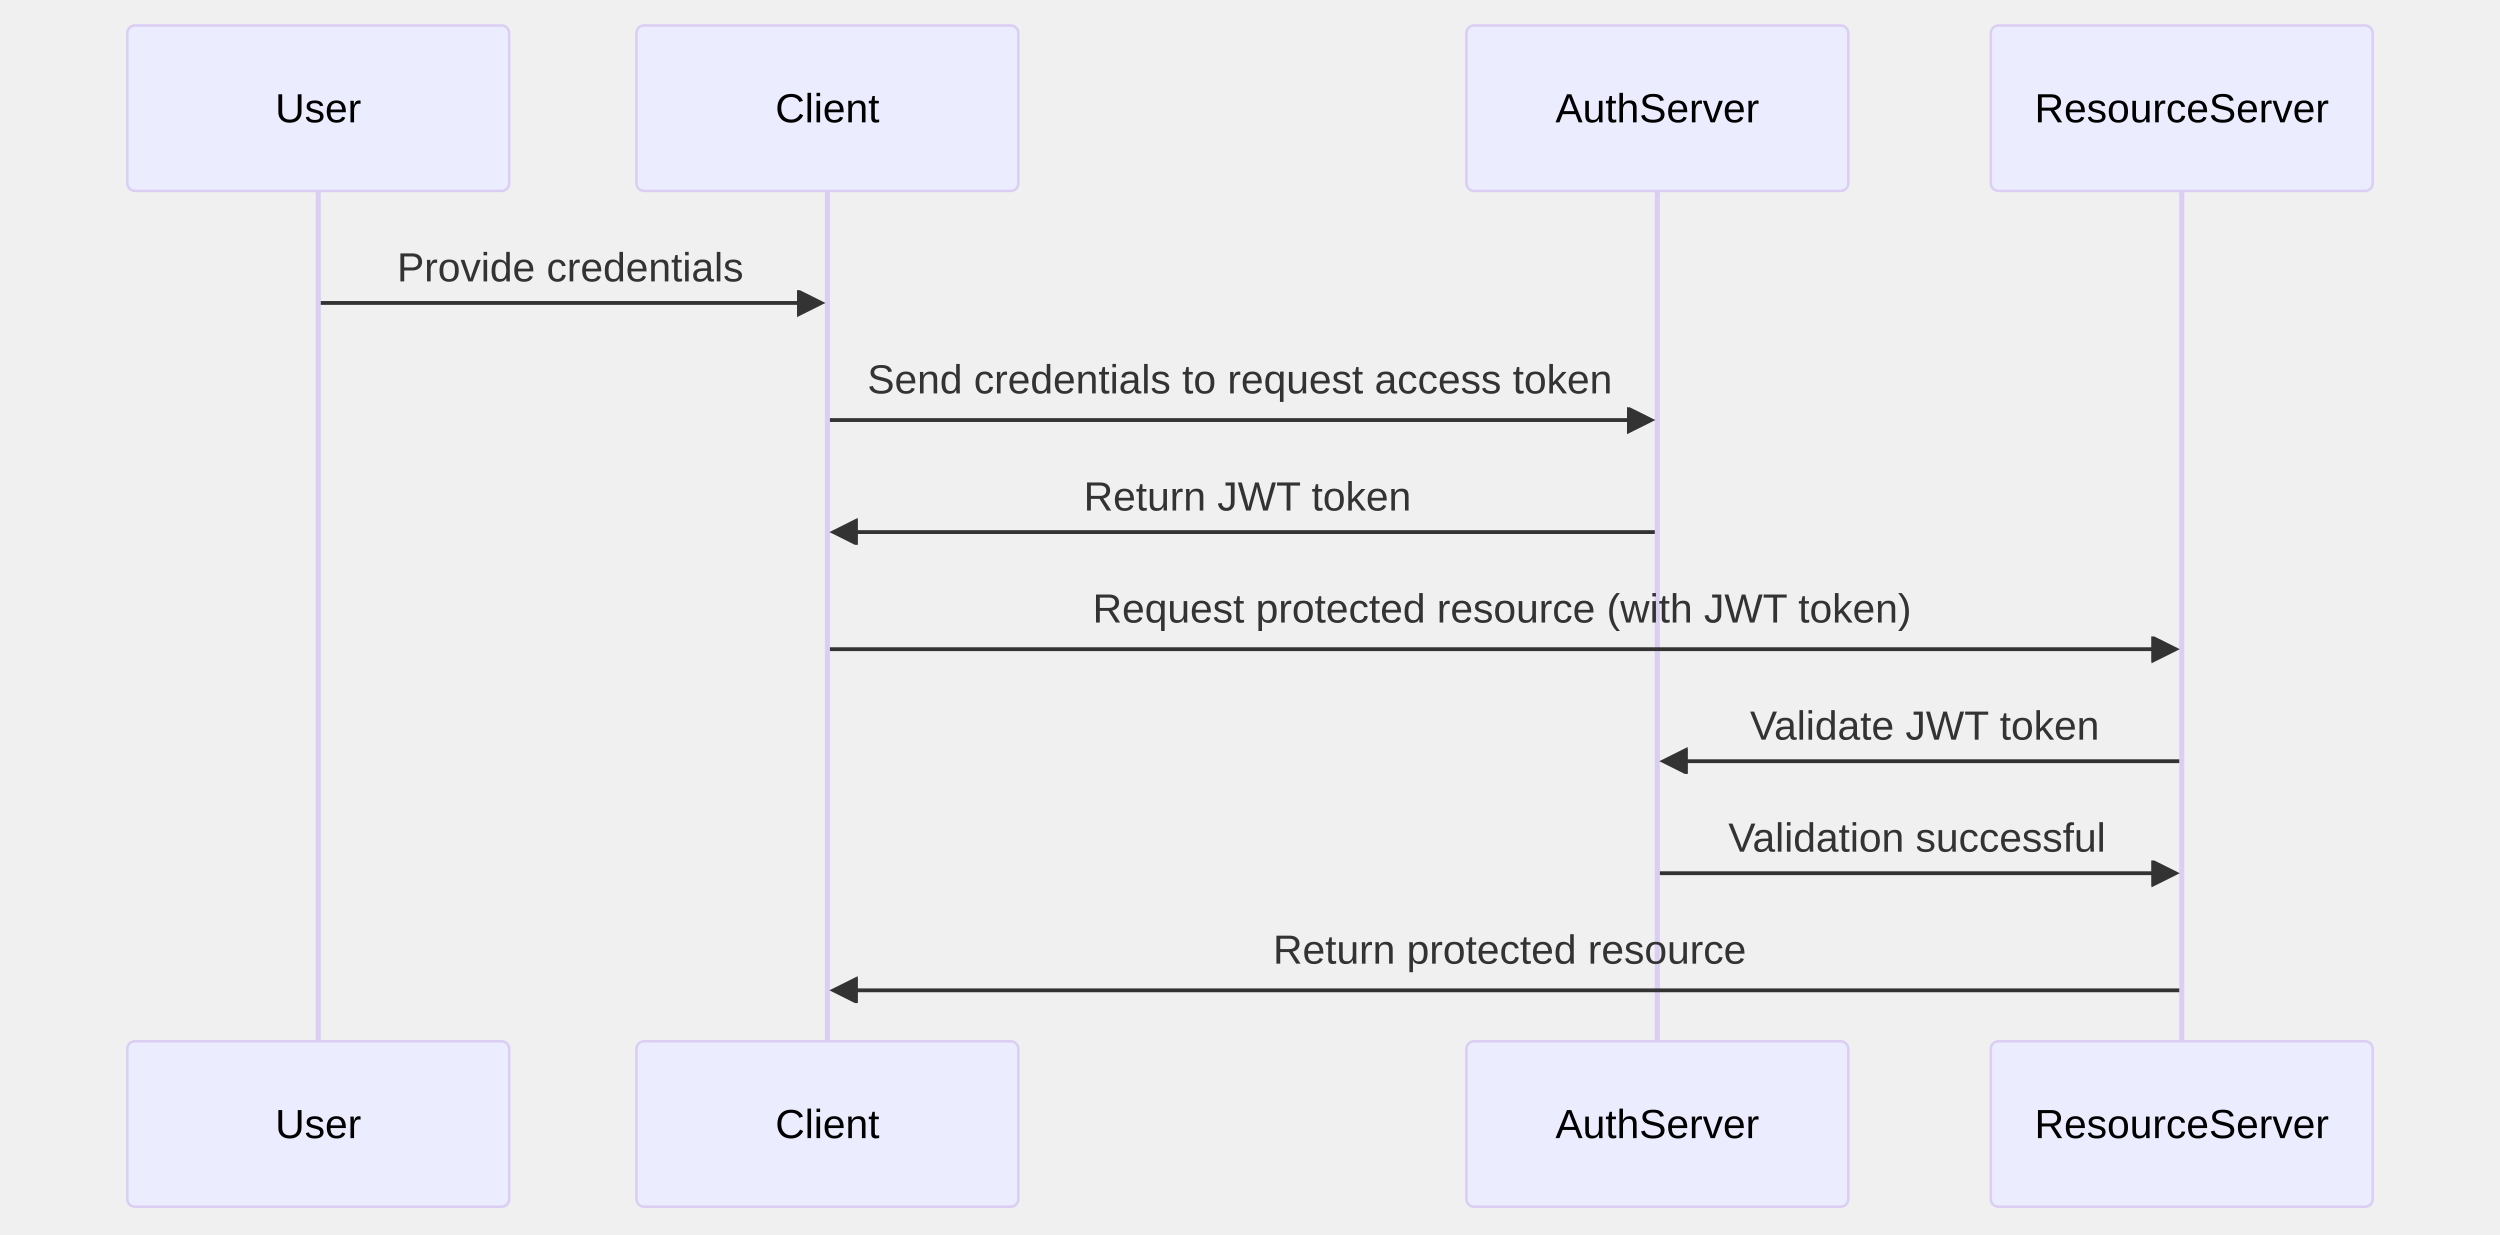
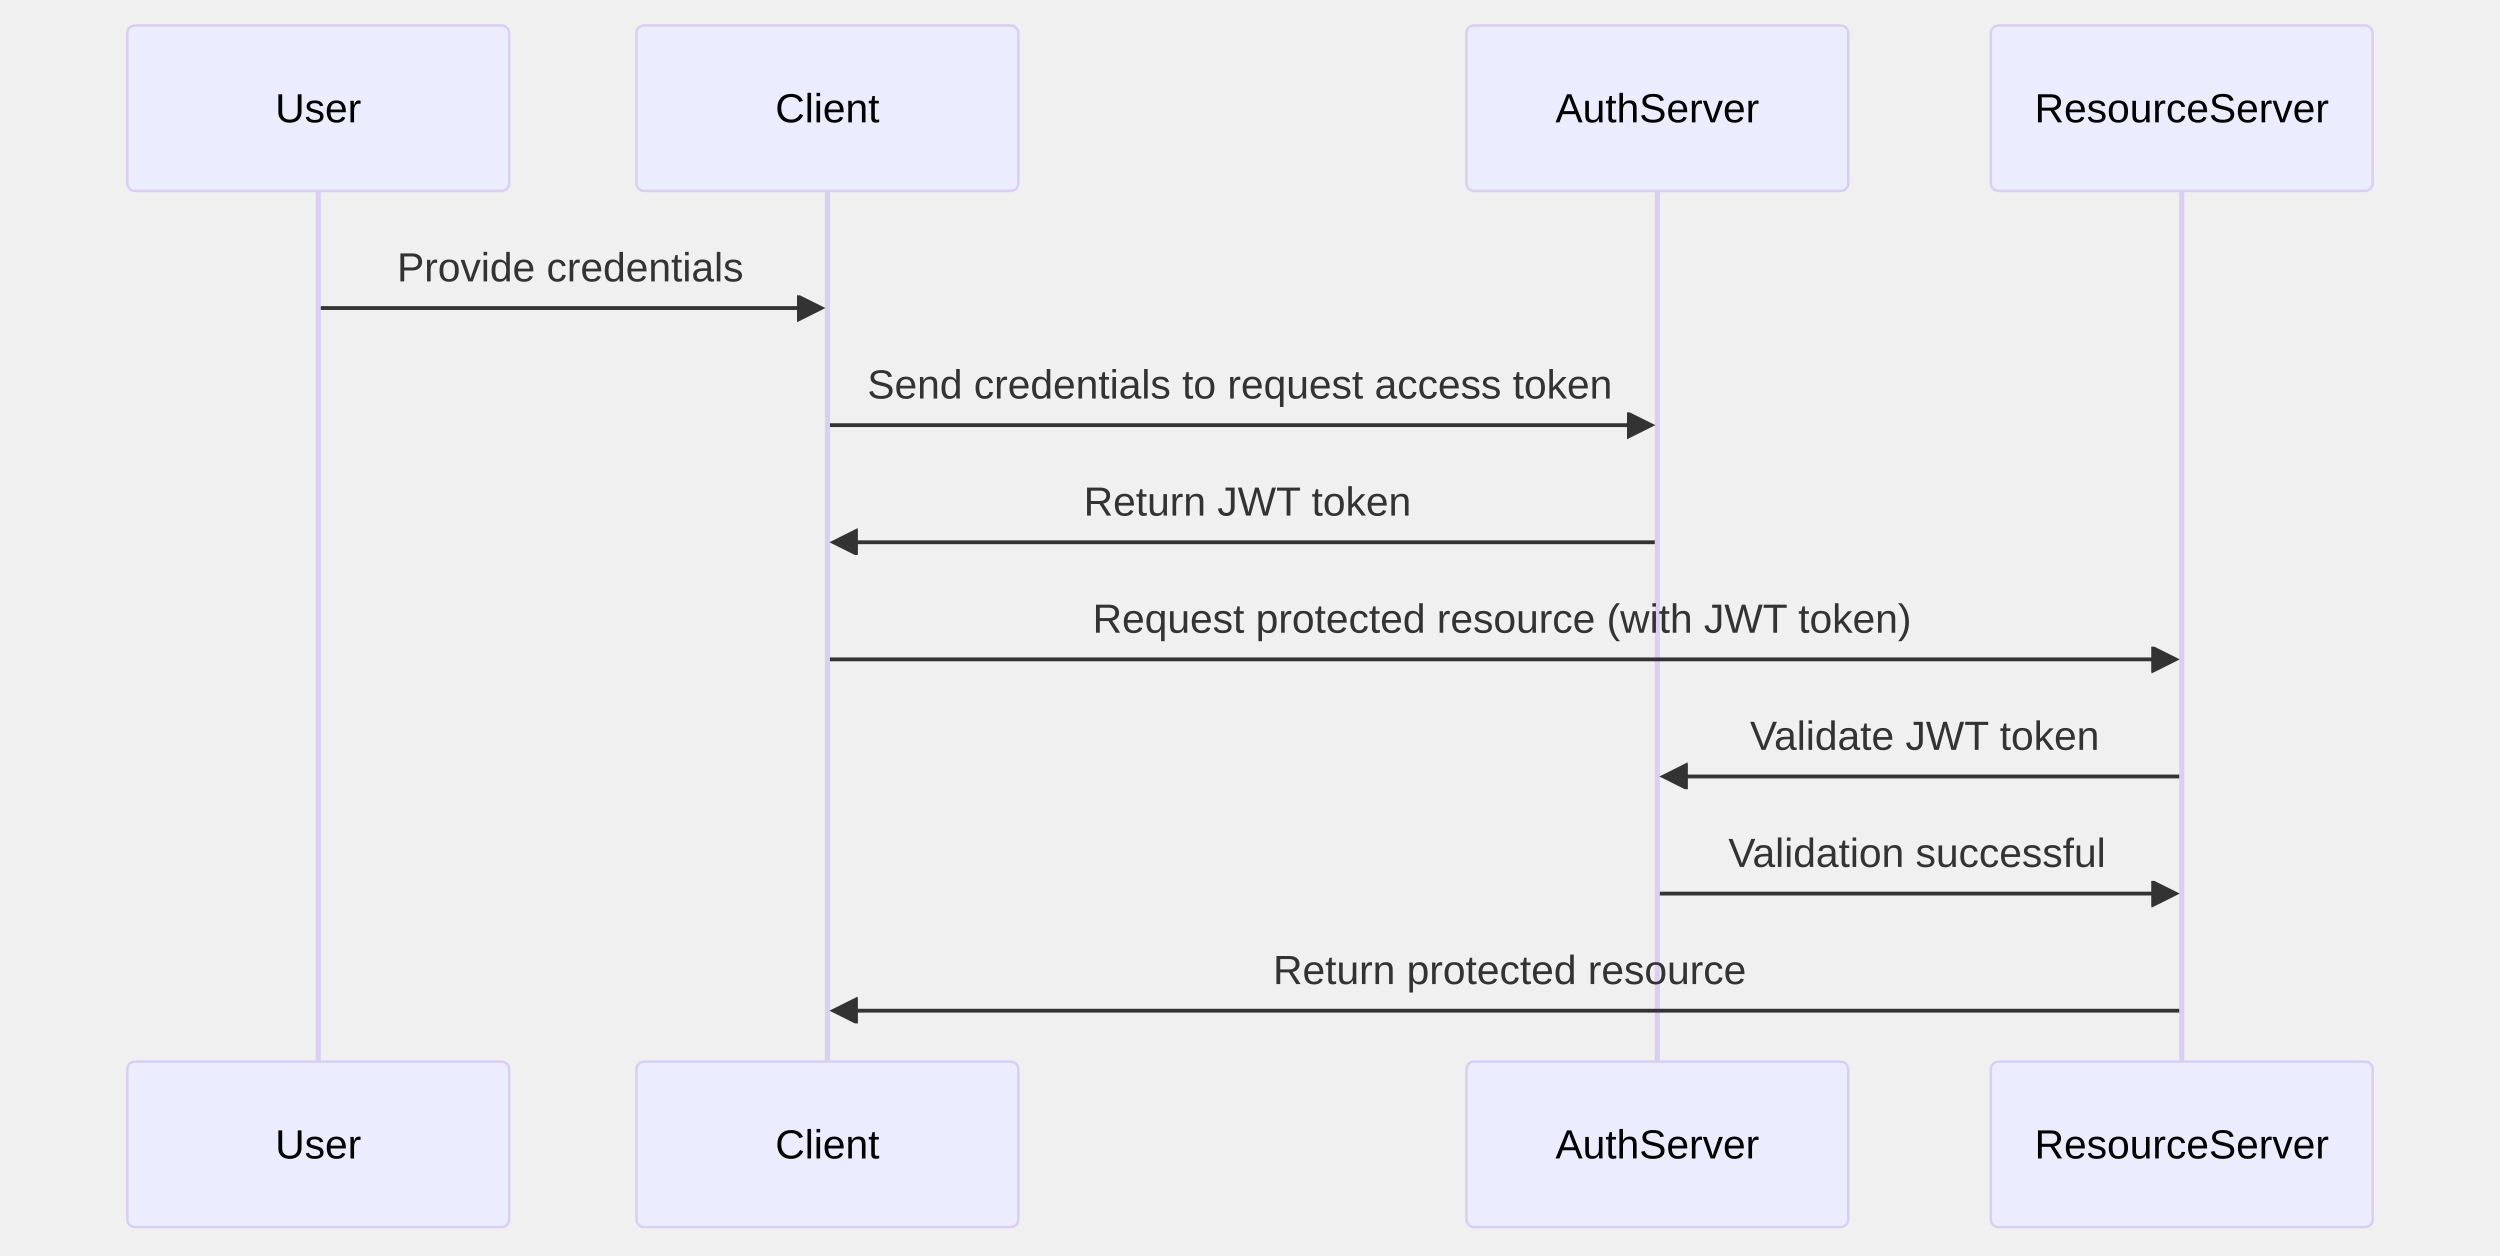
- <svg xmlns="http://www.w3.org/2000/svg" aria-roledescription="sequence" role="graphics-document document" viewBox="-50 -10 982 485" style="max-width: 982px; background-color: white;" width="100%" id="my-svg">
+ <svg xmlns="http://www.w3.org/2000/svg" aria-roledescription="sequence" role="graphics-document document" viewBox="-50 -10 982 493" style="max-width: 982px; background-color: white;" width="100%" id="my-svg">
  <g>
-     <rect class="actor actor-bottom" ry="3" rx="3" name="ResourceServer" height="65" width="150" stroke="#666" fill="#eaeaea" y="399" x="732" />
-     <text style="text-anchor: middle; font-size: 16px; font-weight: 400;" class="actor" alignment-baseline="central" dominant-baseline="central" y="431.5" x="807">
+     <rect class="actor actor-bottom" ry="3" rx="3" name="ResourceServer" height="65" width="150" stroke="#666" fill="#eaeaea" y="407" x="732" />
+     <text style="text-anchor: middle; font-size: 16px; font-weight: 400;" class="actor" alignment-baseline="central" dominant-baseline="central" y="439.5" x="807">
      <tspan dy="0" x="807">ResourceServer</tspan>
    </text>
  </g>
  <g>
-     <rect class="actor actor-bottom" ry="3" rx="3" name="AuthServer" height="65" width="150" stroke="#666" fill="#eaeaea" y="399" x="526" />
-     <text style="text-anchor: middle; font-size: 16px; font-weight: 400;" class="actor" alignment-baseline="central" dominant-baseline="central" y="431.5" x="601">
+     <rect class="actor actor-bottom" ry="3" rx="3" name="AuthServer" height="65" width="150" stroke="#666" fill="#eaeaea" y="407" x="526" />
+     <text style="text-anchor: middle; font-size: 16px; font-weight: 400;" class="actor" alignment-baseline="central" dominant-baseline="central" y="439.5" x="601">
      <tspan dy="0" x="601">AuthServer</tspan>
    </text>
  </g>
  <g>
-     <rect class="actor actor-bottom" ry="3" rx="3" name="Client" height="65" width="150" stroke="#666" fill="#eaeaea" y="399" x="200" />
-     <text style="text-anchor: middle; font-size: 16px; font-weight: 400;" class="actor" alignment-baseline="central" dominant-baseline="central" y="431.5" x="275">
+     <rect class="actor actor-bottom" ry="3" rx="3" name="Client" height="65" width="150" stroke="#666" fill="#eaeaea" y="407" x="200" />
+     <text style="text-anchor: middle; font-size: 16px; font-weight: 400;" class="actor" alignment-baseline="central" dominant-baseline="central" y="439.5" x="275">
      <tspan dy="0" x="275">Client</tspan>
    </text>
  </g>
  <g>
-     <rect class="actor actor-bottom" ry="3" rx="3" name="User" height="65" width="150" stroke="#666" fill="#eaeaea" y="399" x="0" />
-     <text style="text-anchor: middle; font-size: 16px; font-weight: 400;" class="actor" alignment-baseline="central" dominant-baseline="central" y="431.5" x="75">
+     <rect class="actor actor-bottom" ry="3" rx="3" name="User" height="65" width="150" stroke="#666" fill="#eaeaea" y="407" x="0" />
+     <text style="text-anchor: middle; font-size: 16px; font-weight: 400;" class="actor" alignment-baseline="central" dominant-baseline="central" y="439.5" x="75">
      <tspan dy="0" x="75">User</tspan>
    </text>
  </g>
  <g>
-     <line stroke="#999" stroke-width="0.5px" class="200" y2="399" x2="807" y1="5" x1="807" id="actor3" />
+     <line stroke="#999" stroke-width="0.5px" class="200" y2="407" x2="807" y1="5" x1="807" id="actor3" />
    <g id="root-3">
      <rect class="actor actor-top" ry="3" rx="3" name="ResourceServer" height="65" width="150" stroke="#666" fill="#eaeaea" y="0" x="732" />
      <text style="text-anchor: middle; font-size: 16px; font-weight: 400;" class="actor" alignment-baseline="central" dominant-baseline="central" y="32.5" x="807">
        <tspan dy="0" x="807">ResourceServer</tspan>
      </text>
    </g>
  </g>
  <g>
-     <line stroke="#999" stroke-width="0.5px" class="200" y2="399" x2="601" y1="5" x1="601" id="actor2" />
+     <line stroke="#999" stroke-width="0.5px" class="200" y2="407" x2="601" y1="5" x1="601" id="actor2" />
    <g id="root-2">
      <rect class="actor actor-top" ry="3" rx="3" name="AuthServer" height="65" width="150" stroke="#666" fill="#eaeaea" y="0" x="526" />
      <text style="text-anchor: middle; font-size: 16px; font-weight: 400;" class="actor" alignment-baseline="central" dominant-baseline="central" y="32.5" x="601">
        <tspan dy="0" x="601">AuthServer</tspan>
      </text>
    </g>
  </g>
  <g>
-     <line stroke="#999" stroke-width="0.5px" class="200" y2="399" x2="275" y1="5" x1="275" id="actor1" />
+     <line stroke="#999" stroke-width="0.5px" class="200" y2="407" x2="275" y1="5" x1="275" id="actor1" />
    <g id="root-1">
      <rect class="actor actor-top" ry="3" rx="3" name="Client" height="65" width="150" stroke="#666" fill="#eaeaea" y="0" x="200" />
      <text style="text-anchor: middle; font-size: 16px; font-weight: 400;" class="actor" alignment-baseline="central" dominant-baseline="central" y="32.5" x="275">
        <tspan dy="0" x="275">Client</tspan>
      </text>
    </g>
  </g>
  <g>
-     <line stroke="#999" stroke-width="0.5px" class="200" y2="399" x2="75" y1="5" x1="75" id="actor0" />
+     <line stroke="#999" stroke-width="0.5px" class="200" y2="407" x2="75" y1="5" x1="75" id="actor0" />
    <g id="root-0">
      <rect class="actor actor-top" ry="3" rx="3" name="User" height="65" width="150" stroke="#666" fill="#eaeaea" y="0" x="0" />
      <text style="text-anchor: middle; font-size: 16px; font-weight: 400;" class="actor" alignment-baseline="central" dominant-baseline="central" y="32.5" x="75">
        <tspan dy="0" x="75">User</tspan>
      </text>
    </g>
  </g>
  <style>#my-svg{font-family:"trebuchet ms",verdana,arial,sans-serif;font-size:16px;fill:#333;}#my-svg .error-icon{fill:#552222;}#my-svg .error-text{fill:#552222;stroke:#552222;}#my-svg .edge-thickness-normal{stroke-width:2px;}#my-svg .edge-thickness-thick{stroke-width:3.5px;}#my-svg .edge-pattern-solid{stroke-dasharray:0;}#my-svg .edge-pattern-dashed{stroke-dasharray:3;}#my-svg .edge-pattern-dotted{stroke-dasharray:2;}#my-svg .marker{fill:#333333;stroke:#333333;}#my-svg .marker.cross{stroke:#333333;}#my-svg svg{font-family:"trebuchet ms",verdana,arial,sans-serif;font-size:16px;}#my-svg .actor{stroke:hsl(259.626, 59.777%, 87.902%);fill:#ECECFF;}#my-svg text.actor&gt;tspan{fill:black;stroke:none;}#my-svg .actor-line{stroke:grey;}#my-svg .messageLine0{stroke-width:1.5;stroke-dasharray:none;stroke:#333;}#my-svg .messageLine1{stroke-width:1.5;stroke-dasharray:2,2;stroke:#333;}#my-svg #arrowhead path{fill:#333;stroke:#333;}#my-svg .sequenceNumber{fill:white;}#my-svg #sequencenumber{fill:#333;}#my-svg #crosshead path{fill:#333;stroke:#333;}#my-svg .messageText{fill:#333;stroke:none;}#my-svg .labelBox{stroke:hsl(259.626, 59.777%, 87.902%);fill:#ECECFF;}#my-svg .labelText,#my-svg .labelText&gt;tspan{fill:black;stroke:none;}#my-svg .loopText,#my-svg .loopText&gt;tspan{fill:black;stroke:none;}#my-svg .loopLine{stroke-width:2px;stroke-dasharray:2,2;stroke:hsl(259.626, 59.777%, 87.902%);fill:hsl(259.626, 59.777%, 87.902%);}#my-svg .note{stroke:#aaaa33;fill:#fff5ad;}#my-svg .noteText,#my-svg .noteText&gt;tspan{fill:black;stroke:none;}#my-svg .activation0{fill:#f4f4f4;stroke:#666;}#my-svg .activation1{fill:#f4f4f4;stroke:#666;}#my-svg .activation2{fill:#f4f4f4;stroke:#666;}#my-svg .actorPopupMenu{position:absolute;}#my-svg .actorPopupMenuPanel{position:absolute;fill:#ECECFF;box-shadow:0px 8px 16px 0px rgba(0,0,0,0.2);filter:drop-shadow(3px 5px 2px rgb(0 0 0 / 0.4));}#my-svg .actor-man line{stroke:hsl(259.626, 59.777%, 87.902%);fill:#ECECFF;}#my-svg .actor-man circle,#my-svg line{stroke:hsl(259.626, 59.777%, 87.902%);fill:#ECECFF;stroke-width:2px;}#my-svg :root{--mermaid-font-family:"trebuchet ms",verdana,arial,sans-serif;}</style>
  <g />
  <defs>
    <symbol height="24" width="24" id="computer">
      <path d="M2 2v13h20v-13h-20zm18 11h-16v-9h16v9zm-10.228 6l.466-1h3.524l.467 1h-4.457zm14.228 3h-24l2-6h2.104l-1.33 4h18.45l-1.297-4h2.073l2 6zm-5-10h-14v-7h14v7z" transform="scale(.5)" />
    </symbol>
  </defs>
  <defs>
    <symbol clip-rule="evenodd" fill-rule="evenodd" id="database">
      <path d="M12.258.001l.256.004.255.005.253.008.251.01.249.012.247.015.246.016.242.019.241.02.239.023.236.024.233.027.231.028.229.031.225.032.223.034.22.036.217.038.214.04.211.041.208.043.205.045.201.046.198.048.194.05.191.051.187.053.183.054.18.056.175.057.172.059.168.06.163.061.16.063.155.064.15.066.074.033.073.033.071.034.07.034.069.035.068.035.067.035.066.035.064.036.064.036.062.036.06.036.06.037.058.037.058.037.055.038.055.038.053.038.052.038.051.039.05.039.048.039.047.039.045.04.044.04.043.04.041.04.04.041.039.041.037.041.036.041.034.041.033.042.032.042.03.042.029.042.027.042.026.043.024.043.023.043.021.043.02.043.018.044.017.043.015.044.013.044.012.044.011.045.009.044.007.045.006.045.004.045.002.045.001.045v17l-.001.045-.002.045-.004.045-.006.045-.007.045-.009.044-.011.045-.012.044-.013.044-.015.044-.017.043-.018.044-.02.043-.021.043-.023.043-.024.043-.026.043-.027.042-.029.042-.03.042-.032.042-.033.042-.034.041-.036.041-.037.041-.039.041-.04.041-.041.04-.043.04-.044.04-.045.04-.047.039-.048.039-.05.039-.051.039-.052.038-.053.038-.055.038-.055.038-.058.037-.058.037-.06.037-.06.036-.062.036-.064.036-.064.036-.066.035-.067.035-.068.035-.069.035-.07.034-.071.034-.073.033-.074.033-.15.066-.155.064-.16.063-.163.061-.168.06-.172.059-.175.057-.18.056-.183.054-.187.053-.191.051-.194.05-.198.048-.201.046-.205.045-.208.043-.211.041-.214.04-.217.038-.22.036-.223.034-.225.032-.229.031-.231.028-.233.027-.236.024-.239.023-.241.02-.242.019-.246.016-.247.015-.249.012-.251.01-.253.008-.255.005-.256.004-.258.001-.258-.001-.256-.004-.255-.005-.253-.008-.251-.01-.249-.012-.247-.015-.245-.016-.243-.019-.241-.02-.238-.023-.236-.024-.234-.027-.231-.028-.228-.031-.226-.032-.223-.034-.22-.036-.217-.038-.214-.04-.211-.041-.208-.043-.204-.045-.201-.046-.198-.048-.195-.05-.19-.051-.187-.053-.184-.054-.179-.056-.176-.057-.172-.059-.167-.06-.164-.061-.159-.063-.155-.064-.151-.066-.074-.033-.072-.033-.072-.034-.07-.034-.069-.035-.068-.035-.067-.035-.066-.035-.064-.036-.063-.036-.062-.036-.061-.036-.06-.037-.058-.037-.057-.037-.056-.038-.055-.038-.053-.038-.052-.038-.051-.039-.049-.039-.049-.039-.046-.039-.046-.04-.044-.04-.043-.04-.041-.04-.04-.041-.039-.041-.037-.041-.036-.041-.034-.041-.033-.042-.032-.042-.03-.042-.029-.042-.027-.042-.026-.043-.024-.043-.023-.043-.021-.043-.02-.043-.018-.044-.017-.043-.015-.044-.013-.044-.012-.044-.011-.045-.009-.044-.007-.045-.006-.045-.004-.045-.002-.045-.001-.045v-17l.001-.045.002-.045.004-.045.006-.045.007-.045.009-.044.011-.045.012-.044.013-.044.015-.044.017-.043.018-.044.02-.043.021-.043.023-.043.024-.043.026-.043.027-.042.029-.042.03-.042.032-.042.033-.042.034-.041.036-.041.037-.041.039-.041.04-.041.041-.04.043-.04.044-.04.046-.04.046-.039.049-.039.049-.039.051-.039.052-.038.053-.038.055-.038.056-.038.057-.037.058-.037.06-.037.061-.036.062-.036.063-.036.064-.036.066-.035.067-.035.068-.035.069-.035.07-.034.072-.034.072-.033.074-.033.151-.066.155-.064.159-.063.164-.061.167-.06.172-.059.176-.057.179-.056.184-.054.187-.053.19-.051.195-.05.198-.048.201-.046.204-.045.208-.043.211-.041.214-.04.217-.038.22-.036.223-.034.226-.032.228-.031.231-.028.234-.027.236-.024.238-.023.241-.02.243-.019.245-.016.247-.015.249-.012.251-.01.253-.008.255-.005.256-.004.258-.001.258.001zm-9.258 20.499v.01l.001.021.003.021.004.022.005.021.006.022.007.022.009.023.01.022.011.023.012.023.013.023.015.023.016.024.017.023.018.024.019.024.021.024.022.025.023.024.024.025.052.049.056.05.061.051.066.051.07.051.075.051.079.052.084.052.088.052.092.052.097.052.102.051.105.052.11.052.114.051.119.051.123.051.127.05.131.05.135.05.139.048.144.049.147.047.152.047.155.047.16.045.163.045.167.043.171.043.176.041.178.041.183.039.187.039.19.037.194.035.197.035.202.033.204.031.209.03.212.029.216.027.219.025.222.024.226.021.23.02.233.018.236.016.24.015.243.012.246.01.249.008.253.005.256.004.259.001.26-.001.257-.004.254-.005.25-.008.247-.011.244-.012.241-.014.237-.016.233-.018.231-.021.226-.021.224-.024.22-.026.216-.027.212-.028.21-.031.205-.031.202-.034.198-.034.194-.036.191-.037.187-.039.183-.04.179-.04.175-.042.172-.043.168-.044.163-.045.16-.046.155-.046.152-.047.148-.048.143-.049.139-.049.136-.05.131-.05.126-.05.123-.051.118-.052.114-.051.11-.052.106-.052.101-.052.096-.052.092-.052.088-.053.083-.051.079-.052.074-.052.07-.051.065-.051.06-.051.056-.05.051-.05.023-.024.023-.025.021-.024.02-.024.019-.024.018-.024.017-.024.015-.023.014-.024.013-.023.012-.023.01-.023.01-.022.008-.022.006-.022.006-.022.004-.022.004-.021.001-.021.001-.021v-4.127l-.077.055-.08.053-.083.054-.085.053-.087.052-.09.052-.093.051-.095.05-.097.05-.1.049-.102.049-.105.048-.106.047-.109.047-.111.046-.114.045-.115.045-.118.044-.12.043-.122.042-.124.042-.126.041-.128.04-.13.04-.132.038-.134.038-.135.037-.138.037-.139.035-.142.035-.143.034-.144.033-.147.032-.148.031-.15.03-.151.03-.153.029-.154.027-.156.027-.158.026-.159.025-.161.024-.162.023-.163.022-.165.021-.166.02-.167.019-.169.018-.169.017-.171.016-.173.015-.173.014-.175.013-.175.012-.177.011-.178.01-.179.008-.179.008-.181.006-.182.005-.182.004-.184.003-.184.002h-.37l-.184-.002-.184-.003-.182-.004-.182-.005-.181-.006-.179-.008-.179-.008-.178-.01-.176-.011-.176-.012-.175-.013-.173-.014-.172-.015-.171-.016-.17-.017-.169-.018-.167-.019-.166-.02-.165-.021-.163-.022-.162-.023-.161-.024-.159-.025-.157-.026-.156-.027-.155-.027-.153-.029-.151-.03-.15-.03-.148-.031-.146-.032-.145-.033-.143-.034-.141-.035-.14-.035-.137-.037-.136-.037-.134-.038-.132-.038-.13-.04-.128-.04-.126-.041-.124-.042-.122-.042-.12-.044-.117-.043-.116-.045-.113-.045-.112-.046-.109-.047-.106-.047-.105-.048-.102-.049-.1-.049-.097-.05-.095-.05-.093-.052-.09-.051-.087-.052-.085-.053-.083-.054-.08-.054-.077-.054v4.127zm0-5.654v.011l.001.021.003.021.004.021.005.022.006.022.007.022.009.022.01.022.011.023.012.023.013.023.015.024.016.023.017.024.018.024.019.024.021.024.022.024.023.025.024.024.052.05.056.05.061.05.066.051.07.051.075.052.079.051.084.052.088.052.092.052.097.052.102.052.105.052.11.051.114.051.119.052.123.05.127.051.131.05.135.049.139.049.144.048.147.048.152.047.155.046.16.045.163.045.167.044.171.042.176.042.178.04.183.04.187.038.19.037.194.036.197.034.202.033.204.032.209.03.212.028.216.027.219.025.222.024.226.022.23.02.233.018.236.016.24.014.243.012.246.01.249.008.253.006.256.003.259.001.26-.001.257-.003.254-.006.25-.008.247-.01.244-.012.241-.015.237-.016.233-.018.231-.02.226-.022.224-.024.22-.025.216-.027.212-.029.21-.03.205-.032.202-.033.198-.035.194-.036.191-.037.187-.039.183-.039.179-.041.175-.042.172-.043.168-.044.163-.045.16-.045.155-.047.152-.047.148-.048.143-.048.139-.05.136-.049.131-.05.126-.051.123-.051.118-.051.114-.052.11-.052.106-.052.101-.052.096-.052.092-.052.088-.052.083-.052.079-.052.074-.051.07-.052.065-.051.06-.05.056-.051.051-.049.023-.025.023-.024.021-.025.02-.024.019-.024.018-.024.017-.024.015-.023.014-.023.013-.024.012-.022.01-.023.01-.023.008-.022.006-.022.006-.022.004-.021.004-.022.001-.021.001-.021v-4.139l-.077.054-.08.054-.083.054-.085.052-.087.053-.09.051-.093.051-.095.051-.097.05-.1.049-.102.049-.105.048-.106.047-.109.047-.111.046-.114.045-.115.044-.118.044-.12.044-.122.042-.124.042-.126.041-.128.04-.13.039-.132.039-.134.038-.135.037-.138.036-.139.036-.142.035-.143.033-.144.033-.147.033-.148.031-.15.03-.151.03-.153.028-.154.028-.156.027-.158.026-.159.025-.161.024-.162.023-.163.022-.165.021-.166.02-.167.019-.169.018-.169.017-.171.016-.173.015-.173.014-.175.013-.175.012-.177.011-.178.009-.179.009-.179.007-.181.007-.182.005-.182.004-.184.003-.184.002h-.37l-.184-.002-.184-.003-.182-.004-.182-.005-.181-.007-.179-.007-.179-.009-.178-.009-.176-.011-.176-.012-.175-.013-.173-.014-.172-.015-.171-.016-.17-.017-.169-.018-.167-.019-.166-.02-.165-.021-.163-.022-.162-.023-.161-.024-.159-.025-.157-.026-.156-.027-.155-.028-.153-.028-.151-.03-.15-.03-.148-.031-.146-.033-.145-.033-.143-.033-.141-.035-.14-.036-.137-.036-.136-.037-.134-.038-.132-.039-.13-.039-.128-.04-.126-.041-.124-.042-.122-.043-.12-.043-.117-.044-.116-.044-.113-.046-.112-.046-.109-.046-.106-.047-.105-.048-.102-.049-.1-.049-.097-.05-.095-.051-.093-.051-.09-.051-.087-.053-.085-.052-.083-.054-.08-.054-.077-.054v4.139zm0-5.666v.011l.001.02.003.022.004.021.005.022.006.021.007.022.009.023.01.022.011.023.012.023.013.023.015.023.016.024.017.024.018.023.019.024.021.025.022.024.023.024.024.025.052.05.056.05.061.05.066.051.07.051.075.052.079.051.084.052.088.052.092.052.097.052.102.052.105.051.11.052.114.051.119.051.123.051.127.05.131.05.135.05.139.049.144.048.147.048.152.047.155.046.16.045.163.045.167.043.171.043.176.042.178.04.183.04.187.038.19.037.194.036.197.034.202.033.204.032.209.03.212.028.216.027.219.025.222.024.226.021.23.02.233.018.236.017.24.014.243.012.246.01.249.008.253.006.256.003.259.001.26-.001.257-.003.254-.006.25-.008.247-.01.244-.013.241-.014.237-.016.233-.018.231-.02.226-.022.224-.024.22-.025.216-.027.212-.029.21-.03.205-.032.202-.033.198-.035.194-.036.191-.037.187-.039.183-.039.179-.041.175-.042.172-.043.168-.044.163-.045.16-.045.155-.047.152-.047.148-.048.143-.049.139-.049.136-.049.131-.051.126-.05.123-.051.118-.052.114-.051.11-.052.106-.052.101-.052.096-.052.092-.052.088-.052.083-.052.079-.052.074-.052.07-.051.065-.051.06-.051.056-.05.051-.049.023-.025.023-.025.021-.024.02-.024.019-.024.018-.024.017-.024.015-.023.014-.024.013-.023.012-.023.01-.022.01-.023.008-.022.006-.022.006-.022.004-.022.004-.021.001-.021.001-.021v-4.153l-.077.054-.08.054-.083.053-.085.053-.087.053-.09.051-.093.051-.095.051-.097.05-.1.049-.102.048-.105.048-.106.048-.109.046-.111.046-.114.046-.115.044-.118.044-.12.043-.122.043-.124.042-.126.041-.128.04-.13.039-.132.039-.134.038-.135.037-.138.036-.139.036-.142.034-.143.034-.144.033-.147.032-.148.032-.15.03-.151.03-.153.028-.154.028-.156.027-.158.026-.159.024-.161.024-.162.023-.163.023-.165.021-.166.02-.167.019-.169.018-.169.017-.171.016-.173.015-.173.014-.175.013-.175.012-.177.01-.178.01-.179.009-.179.007-.181.006-.182.006-.182.004-.184.003-.184.001-.185.001-.185-.001-.184-.001-.184-.003-.182-.004-.182-.006-.181-.006-.179-.007-.179-.009-.178-.01-.176-.01-.176-.012-.175-.013-.173-.014-.172-.015-.171-.016-.17-.017-.169-.018-.167-.019-.166-.02-.165-.021-.163-.023-.162-.023-.161-.024-.159-.024-.157-.026-.156-.027-.155-.028-.153-.028-.151-.03-.15-.03-.148-.032-.146-.032-.145-.033-.143-.034-.141-.034-.14-.036-.137-.036-.136-.037-.134-.038-.132-.039-.13-.039-.128-.041-.126-.041-.124-.041-.122-.043-.12-.043-.117-.044-.116-.044-.113-.046-.112-.046-.109-.046-.106-.048-.105-.048-.102-.048-.1-.05-.097-.049-.095-.051-.093-.051-.09-.052-.087-.052-.085-.053-.083-.053-.08-.054-.077-.054v4.153zm8.74-8.179l-.257.004-.254.005-.25.008-.247.011-.244.012-.241.014-.237.016-.233.018-.231.021-.226.022-.224.023-.22.026-.216.027-.212.028-.21.031-.205.032-.202.033-.198.034-.194.036-.191.038-.187.038-.183.04-.179.041-.175.042-.172.043-.168.043-.163.045-.16.046-.155.046-.152.048-.148.048-.143.048-.139.049-.136.05-.131.05-.126.051-.123.051-.118.051-.114.052-.11.052-.106.052-.101.052-.096.052-.092.052-.088.052-.083.052-.079.052-.074.051-.07.052-.065.051-.06.05-.056.05-.051.05-.023.025-.023.024-.021.024-.02.025-.019.024-.018.024-.017.023-.015.024-.014.023-.013.023-.012.023-.01.023-.01.022-.008.022-.006.023-.006.021-.004.022-.004.021-.001.021-.001.021.001.021.001.021.004.021.004.022.006.021.006.023.008.022.01.022.01.023.012.023.013.023.014.023.015.024.017.023.018.024.019.024.02.025.021.024.023.024.023.025.051.05.056.05.06.05.065.051.07.052.074.051.079.052.083.052.088.052.092.052.096.052.101.052.106.052.11.052.114.052.118.051.123.051.126.051.131.05.136.05.139.049.143.048.148.048.152.048.155.046.16.046.163.045.168.043.172.043.175.042.179.041.183.04.187.038.191.038.194.036.198.034.202.033.205.032.21.031.212.028.216.027.22.026.224.023.226.022.231.021.233.018.237.016.241.014.244.012.247.011.25.008.254.005.257.004.26.001.26-.001.257-.004.254-.005.25-.008.247-.011.244-.012.241-.014.237-.016.233-.018.231-.021.226-.022.224-.023.22-.026.216-.027.212-.028.21-.031.205-.032.202-.033.198-.034.194-.036.191-.038.187-.038.183-.04.179-.041.175-.042.172-.043.168-.043.163-.045.16-.046.155-.046.152-.048.148-.048.143-.048.139-.049.136-.05.131-.05.126-.051.123-.051.118-.051.114-.052.11-.052.106-.052.101-.052.096-.052.092-.052.088-.052.083-.052.079-.052.074-.051.07-.052.065-.051.06-.05.056-.05.051-.05.023-.025.023-.024.021-.024.02-.025.019-.024.018-.024.017-.023.015-.024.014-.023.013-.023.012-.023.01-.023.01-.022.008-.022.006-.023.006-.021.004-.022.004-.021.001-.021.001-.021-.001-.021-.001-.021-.004-.021-.004-.022-.006-.021-.006-.023-.008-.022-.01-.022-.01-.023-.012-.023-.013-.023-.014-.023-.015-.024-.017-.023-.018-.024-.019-.024-.02-.025-.021-.024-.023-.024-.023-.025-.051-.05-.056-.05-.06-.05-.065-.051-.07-.052-.074-.051-.079-.052-.083-.052-.088-.052-.092-.052-.096-.052-.101-.052-.106-.052-.11-.052-.114-.052-.118-.051-.123-.051-.126-.051-.131-.05-.136-.05-.139-.049-.143-.048-.148-.048-.152-.048-.155-.046-.16-.046-.163-.045-.168-.043-.172-.043-.175-.042-.179-.041-.183-.04-.187-.038-.191-.038-.194-.036-.198-.034-.202-.033-.205-.032-.21-.031-.212-.028-.216-.027-.22-.026-.224-.023-.226-.022-.231-.021-.233-.018-.237-.016-.241-.014-.244-.012-.247-.011-.25-.008-.254-.005-.257-.004-.26-.001-.26.001z" transform="scale(.5)" />
    </symbol>
  </defs>
  <defs>
    <symbol height="24" width="24" id="clock">
      <path d="M12 2c5.514 0 10 4.486 10 10s-4.486 10-10 10-10-4.486-10-10 4.486-10 10-10zm0-2c-6.627 0-12 5.373-12 12s5.373 12 12 12 12-5.373 12-12-5.373-12-12-12zm5.848 12.459c.202.038.202.333.001.372-1.907.361-6.045 1.111-6.547 1.111-.719 0-1.301-.582-1.301-1.301 0-.512.77-5.447 1.125-7.445.034-.192.312-.181.343.014l.985 6.238 5.394 1.011z" transform="scale(.5)" />
    </symbol>
  </defs>
  <defs>
    <marker orient="auto" markerHeight="12" markerWidth="12" markerUnits="userSpaceOnUse" refY="5" refX="7.9" id="arrowhead">
      <path d="M 0 0 L 10 5 L 0 10 z" />
    </marker>
  </defs>
  <defs>
    <marker refY="4.5" refX="4" orient="auto" markerHeight="8" markerWidth="15" id="crosshead">
      <path style="stroke-dasharray: 0, 0;" d="M 1,2 L 6,7 M 6,2 L 1,7" stroke-width="1pt" stroke="#000000" fill="none" />
    </marker>
  </defs>
  <defs>
    <marker orient="auto" markerHeight="28" markerWidth="20" refY="7" refX="15.5" id="filled-head">
      <path d="M 18,7 L9,13 L14,7 L9,1 Z" />
    </marker>
  </defs>
  <defs>
    <marker orient="auto" markerHeight="40" markerWidth="60" refY="15" refX="15" id="sequencenumber">
      <circle r="6" cy="15" cx="15" />
    </marker>
  </defs>
  <text style="font-size: 16px; font-weight: 400;" dy="1em" class="messageText" alignment-baseline="middle" dominant-baseline="middle" text-anchor="middle" y="80" x="174">Provide credentials</text>
-   <line style="fill: none;" marker-end="url(#arrowhead)" stroke="none" stroke-width="2" class="messageLine0" y2="109" x2="271" y1="109" x1="76" />
-   <text style="font-size: 16px; font-weight: 400;" dy="1em" class="messageText" alignment-baseline="middle" dominant-baseline="middle" text-anchor="middle" y="124" x="437">Send credentials to request access token</text>
-   <line style="fill: none;" marker-end="url(#arrowhead)" stroke="none" stroke-width="2" class="messageLine0" y2="155" x2="597" y1="155" x1="276" />
-   <text style="font-size: 16px; font-weight: 400;" dy="1em" class="messageText" alignment-baseline="middle" dominant-baseline="middle" text-anchor="middle" y="170" x="440">Return JWT token</text>
-   <line style="fill: none;" marker-end="url(#arrowhead)" stroke="none" stroke-width="2" class="messageLine0" y2="199" x2="279" y1="199" x1="600" />
-   <text style="font-size: 16px; font-weight: 400;" dy="1em" class="messageText" alignment-baseline="middle" dominant-baseline="middle" text-anchor="middle" y="214" x="540">Request protected resource (with JWT token)</text>
-   <line style="fill: none;" marker-end="url(#arrowhead)" stroke="none" stroke-width="2" class="messageLine0" y2="245" x2="803" y1="245" x1="276" />
-   <text style="font-size: 16px; font-weight: 400;" dy="1em" class="messageText" alignment-baseline="middle" dominant-baseline="middle" text-anchor="middle" y="260" x="706">Validate JWT token</text>
-   <line style="fill: none;" marker-end="url(#arrowhead)" stroke="none" stroke-width="2" class="messageLine0" y2="289" x2="605" y1="289" x1="806" />
-   <text style="font-size: 16px; font-weight: 400;" dy="1em" class="messageText" alignment-baseline="middle" dominant-baseline="middle" text-anchor="middle" y="304" x="703">Validation successful</text>
-   <line style="fill: none;" marker-end="url(#arrowhead)" stroke="none" stroke-width="2" class="messageLine0" y2="333" x2="803" y1="333" x1="602" />
-   <text style="font-size: 16px; font-weight: 400;" dy="1em" class="messageText" alignment-baseline="middle" dominant-baseline="middle" text-anchor="middle" y="348" x="543">Return protected resource</text>
-   <line style="fill: none;" marker-end="url(#arrowhead)" stroke="none" stroke-width="2" class="messageLine0" y2="379" x2="279" y1="379" x1="806" />
+   <line style="fill: none;" marker-end="url(#arrowhead)" stroke="none" stroke-width="2" class="messageLine0" y2="111" x2="271" y1="111" x1="76" />
+   <text style="font-size: 16px; font-weight: 400;" dy="1em" class="messageText" alignment-baseline="middle" dominant-baseline="middle" text-anchor="middle" y="126" x="437">Send credentials to request access token</text>
+   <line style="fill: none;" marker-end="url(#arrowhead)" stroke="none" stroke-width="2" class="messageLine0" y2="157" x2="597" y1="157" x1="276" />
+   <text style="font-size: 16px; font-weight: 400;" dy="1em" class="messageText" alignment-baseline="middle" dominant-baseline="middle" text-anchor="middle" y="172" x="440">Return JWT token</text>
+   <line style="fill: none;" marker-end="url(#arrowhead)" stroke="none" stroke-width="2" class="messageLine0" y2="203" x2="279" y1="203" x1="600" />
+   <text style="font-size: 16px; font-weight: 400;" dy="1em" class="messageText" alignment-baseline="middle" dominant-baseline="middle" text-anchor="middle" y="218" x="540">Request protected resource (with JWT token)</text>
+   <line style="fill: none;" marker-end="url(#arrowhead)" stroke="none" stroke-width="2" class="messageLine0" y2="249" x2="803" y1="249" x1="276" />
+   <text style="font-size: 16px; font-weight: 400;" dy="1em" class="messageText" alignment-baseline="middle" dominant-baseline="middle" text-anchor="middle" y="264" x="706">Validate JWT token</text>
+   <line style="fill: none;" marker-end="url(#arrowhead)" stroke="none" stroke-width="2" class="messageLine0" y2="295" x2="605" y1="295" x1="806" />
+   <text style="font-size: 16px; font-weight: 400;" dy="1em" class="messageText" alignment-baseline="middle" dominant-baseline="middle" text-anchor="middle" y="310" x="703">Validation successful</text>
+   <line style="fill: none;" marker-end="url(#arrowhead)" stroke="none" stroke-width="2" class="messageLine0" y2="341" x2="803" y1="341" x1="602" />
+   <text style="font-size: 16px; font-weight: 400;" dy="1em" class="messageText" alignment-baseline="middle" dominant-baseline="middle" text-anchor="middle" y="356" x="543">Return protected resource</text>
+   <line style="fill: none;" marker-end="url(#arrowhead)" stroke="none" stroke-width="2" class="messageLine0" y2="387" x2="279" y1="387" x1="806" />
</svg>
